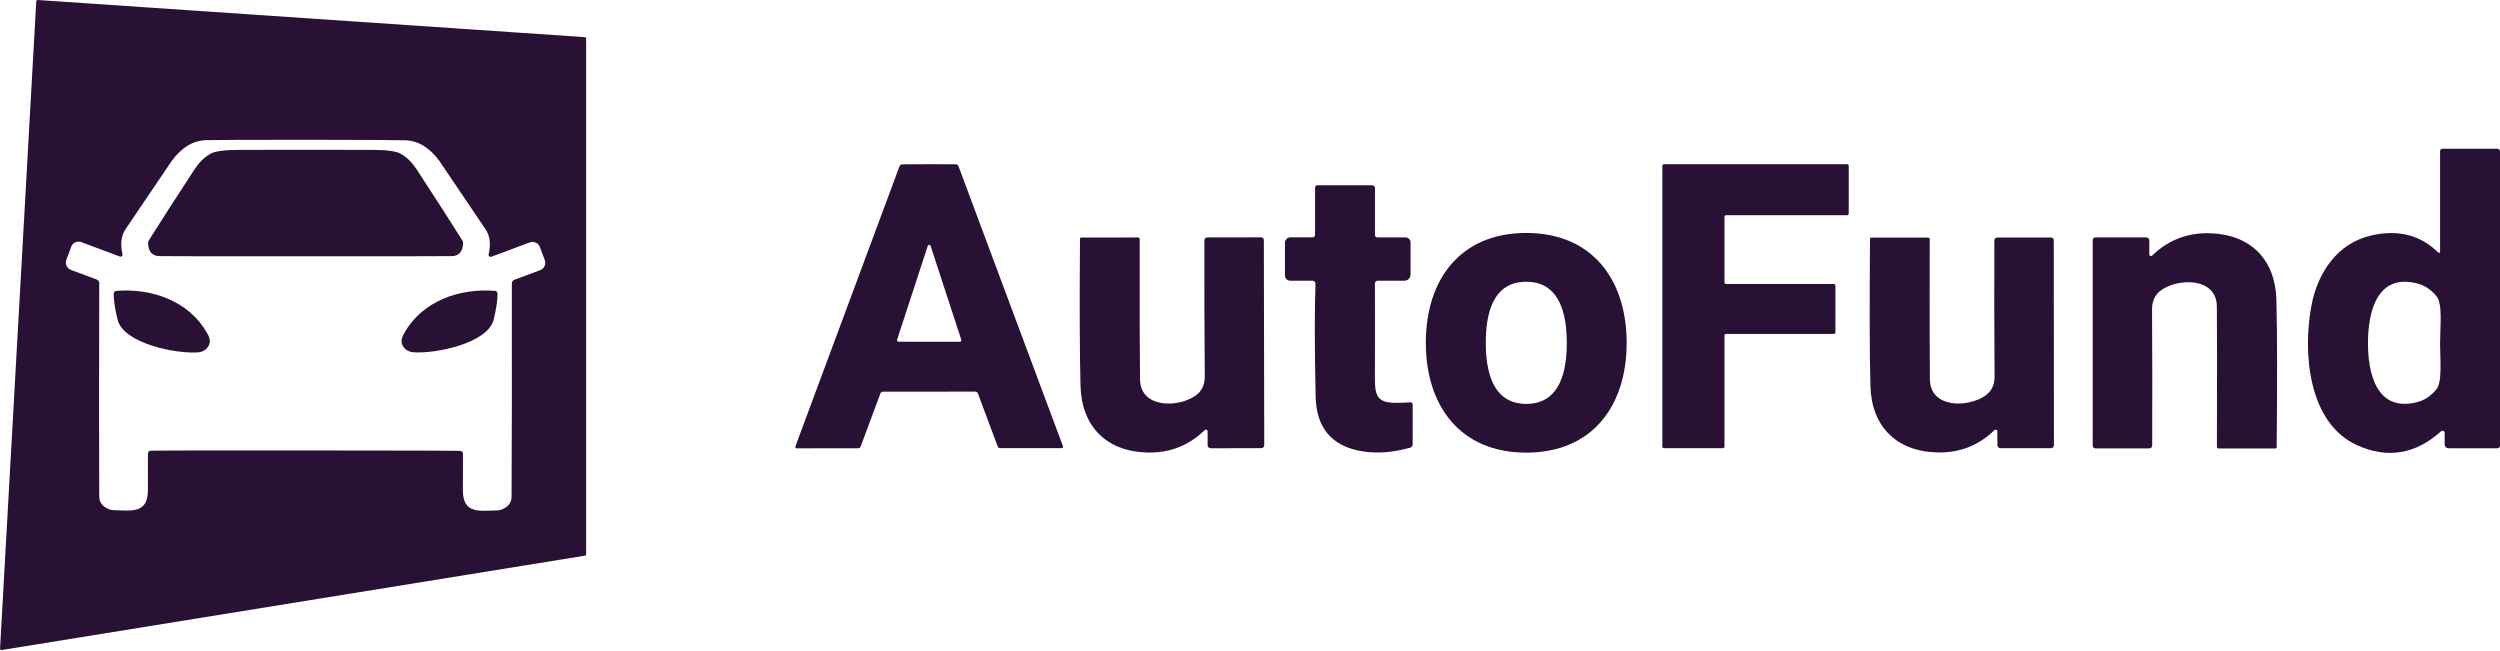
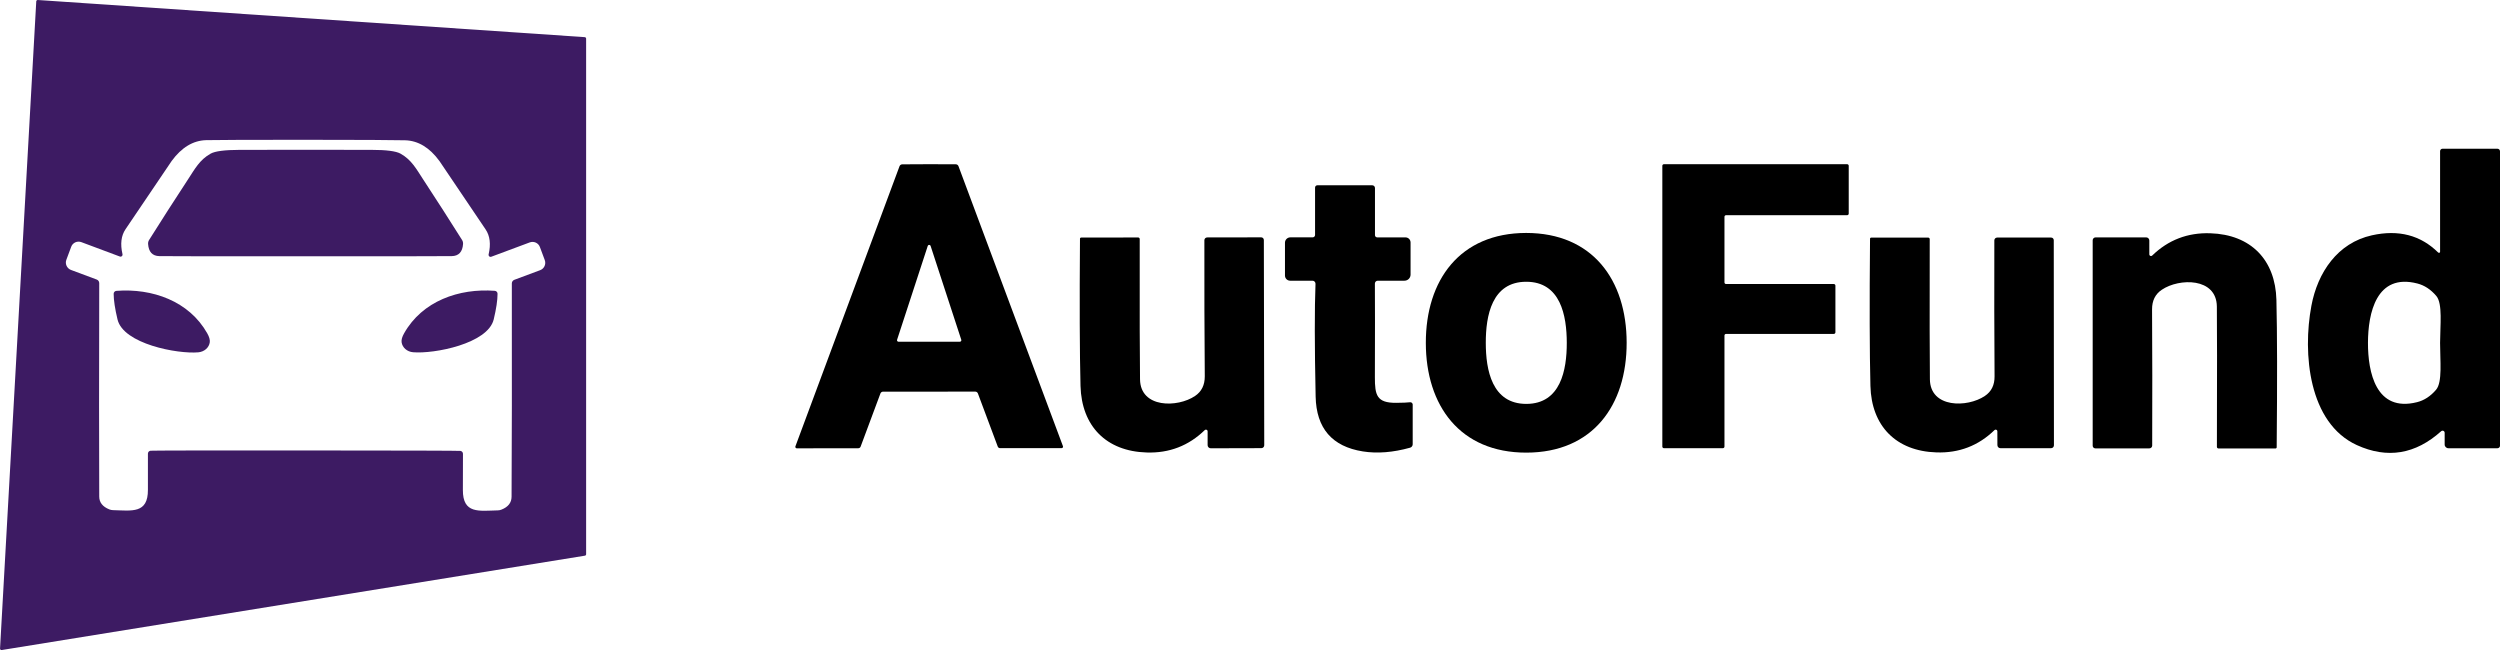
<svg xmlns="http://www.w3.org/2000/svg" id="Layer_1" version="1.1" viewBox="0 0 563.32 146.48">
  <defs>
    <style>
      .st0 {
-         fill: #291136;
+         fill: #3d1b63;
      }
    </style>
  </defs>
-   <path class="st0" d="M8.52,0l123.24,8.37c.17.01.31.16.31.33v116.19c0,.16-.12.3-.28.32L.39,146.47c-.18.03-.35-.08-.38-.26v-.08L8.17.31c.01-.18.17-.32.35-.31h0ZM68.82,101.5c22.85.01,34.49.05,34.92.1.33.04.58.32.58.66,0,1.73,0,4.44-.02,8.13-.03,5.46,3.64,4.71,7.86,4.61.29,0,.58-.06.84-.17,1.51-.6,2.26-1.56,2.27-2.89.07-11.34.09-27.37.06-48.08,0-.36.22-.68.56-.81l5.82-2.17c.92-.34,1.38-1.36,1.04-2.28h0l-1.1-2.95c-.34-.91-1.36-1.37-2.28-1.03l-8.67,3.23c-.23.09-.49-.02-.58-.26-.03-.09-.04-.18-.02-.27.53-2.29.31-4.16-.68-5.63-6.89-10.21-10.35-15.34-10.39-15.39-2.23-3.05-4.81-4.61-7.75-4.69-2.46-.07-9.93-.1-22.42-.11-12.48,0-19.95.02-22.41.08-2.94.08-5.53,1.64-7.76,4.68-.04.05-3.51,5.18-10.4,15.38-.99,1.47-1.22,3.34-.69,5.63.06.24-.08.49-.33.55-.09.02-.19.02-.27-.02l-8.67-3.24c-.92-.34-1.94.12-2.28,1.03l-1.1,2.95c-.34.91.12,1.93,1.03,2.28l5.82,2.17c.34.13.56.45.56.81-.05,20.71-.05,36.74,0,48.08,0,1.33.76,2.29,2.27,2.9.26.11.55.16.84.17,4.22.1,7.89.86,7.86-4.6,0-3.69,0-6.4,0-8.13,0-.34.25-.62.59-.66.43-.05,12.06-.07,34.91-.06Z" />
-   <path class="st0" d="M549.4,56.9c.1.09.26.09.35,0,.04-.05.07-.1.07-.17v-22.67c0-.3.25-.55.55-.55h12.36c.33,0,.59.26.59.58h0v66.35c0,.31-.26.56-.57.56h-11.06c-.46,0-.84-.37-.84-.83v-2.66c0-.26-.21-.47-.47-.47-.11,0-.22.04-.31.12-5.81,5.22-12.15,6.26-19.01,3.13-10.88-4.98-12.25-20.66-10.24-31.38,1.4-7.5,5.88-14.18,13.64-15.89,6-1.33,10.98-.03,14.94,3.89ZM533.57,77.22c-.02,6.64,1.78,15.74,11.06,13.4,1.6-.4,3.03-1.33,4.28-2.79,1.48-1.71.9-6.64.91-10.57.01-3.92.61-8.85-.85-10.57-1.25-1.47-2.67-2.4-4.27-2.81-9.26-2.39-11.11,6.7-11.13,13.34Z" />
+   <path class="st0" d="M8.52,0l123.24,8.37c.17.01.31.16.31.33v116.19c0,.16-.12.3-.28.32L.39,146.47c-.18.03-.35-.08-.38-.26v-.08L8.17.31c.01-.18.17-.32.35-.31h0ZM68.82,101.5c22.85.01,34.49.05,34.92.1.33.04.58.32.58.66,0,1.73,0,4.44-.02,8.13-.03,5.46,3.64,4.71,7.86,4.61.29,0,.58-.06.84-.17,1.51-.6,2.26-1.56,2.27-2.89.07-11.34.09-27.37.06-48.08,0-.36.22-.68.56-.81l5.82-2.17c.92-.34,1.38-1.36,1.04-2.28h0l-1.1-2.95c-.34-.91-1.36-1.37-2.28-1.03l-8.67,3.23c-.23.09-.49-.02-.58-.26-.03-.09-.04-.18-.02-.27.53-2.29.31-4.16-.68-5.63-6.89-10.21-10.35-15.34-10.39-15.39-2.23-3.05-4.81-4.61-7.75-4.69-2.46-.07-9.93-.1-22.42-.11-12.48,0-19.95.02-22.41.08-2.94.08-5.53,1.64-7.76,4.68-.04.05-3.51,5.18-10.4,15.38-.99,1.47-1.22,3.34-.69,5.63.06.24-.08.49-.33.55-.09.02-.19.02-.27-.02l-8.67-3.24c-.92-.34-1.94.12-2.28,1.03l-1.1,2.95c-.34.91.12,1.93,1.03,2.28l5.82,2.17c.34.13.56.45.56.81-.05,20.71-.05,36.74,0,48.08,0,1.33.76,2.29,2.27,2.9.26.11.55.16.84.17,4.22.1,7.89.86,7.86-4.6v-8.13c0-.34.25-.62.59-.66.43-.05,12.06-.07,34.91-.06h-.01Z" />
+   <path d="M549.4,56.9c.1.09.26.09.35,0,.04-.05.07-.1.07-.17v-22.67c0-.3.25-.55.55-.55h12.36c.33,0,.59.26.59.58h0v66.35c0,.31-.26.56-.57.56h-11.06c-.46,0-.84-.37-.84-.83v-2.66c0-.26-.21-.47-.47-.47-.11,0-.22.04-.31.12-5.81,5.22-12.15,6.26-19.01,3.13-10.88-4.98-12.25-20.66-10.24-31.38,1.4-7.5,5.88-14.18,13.64-15.89,6-1.33,10.98-.03,14.94,3.89h0ZM533.57,77.22c-.02,6.64,1.78,15.74,11.06,13.4,1.6-.4,3.03-1.33,4.28-2.79,1.48-1.71.9-6.64.91-10.57.01-3.92.61-8.85-.85-10.57-1.25-1.47-2.67-2.4-4.27-2.81-9.26-2.39-11.11,6.7-11.13,13.34Z" />
  <path class="st0" d="M68.85,33.75c4.99,0,9.97,0,14.93.02,3.29,0,5.44.29,6.45.84,2.51,1.4,3.58,3.47,5.11,5.8,3.11,4.75,6.03,9.29,8.76,13.64.18.27.26.6.24.92-.12,1.79-.97,2.71-2.54,2.74-1.44.03-12.42.04-32.95.04s-31.51,0-32.94-.04c-1.57-.03-2.42-.95-2.54-2.74-.02-.32.06-.65.24-.92,2.73-4.35,5.65-8.89,8.76-13.64,1.53-2.33,2.6-4.4,5.11-5.8,1.01-.55,3.16-.83,6.45-.84,4.95,0,9.93-.02,14.92-.02Z" />
-   <path class="st0" d="M209.33,37c2.08,0,4.09,0,6.04.02.27,0,.5.17.6.42l23.54,63.09c.07.17-.02.36-.19.43-.04.02-.08.02-.12.02h-13.86c-.24,0-.44-.15-.52-.36l-4.47-11.96c-.09-.25-.33-.42-.6-.42-2.53,0-5.99,0-10.39.01h-10.38c-.27,0-.51.17-.6.42l-4.46,11.97c-.08.21-.28.36-.52.36l-13.86.02c-.18,0-.33-.15-.33-.33,0-.04,0-.08.02-.12l23.46-63.12c.1-.25.34-.42.61-.42,1.95-.02,3.96-.03,6.03-.03h0ZM202.14,76.55c-.06.18.03.37.21.43.03.01.07.02.11.02h13.82c.19,0,.34-.15.34-.34,0-.04,0-.07-.02-.11l-6.91-21.14c-.06-.18-.26-.27-.43-.21-.1.03-.17.11-.21.21l-6.91,21.14h0Z" />
-   <path class="st0" d="M374.57,100.63v-63.27c0-.2.16-.36.36-.36h41.28c.2,0,.36.16.36.36v10.77c0,.2-.16.36-.36.36h-27.28c-.2,0-.36.16-.36.36h0v14.79c0,.2.16.36.36.36h24.28c.2,0,.36.16.36.36v10.52c0,.2-.16.36-.36.36h-24.28c-.2,0-.36.16-.36.36h0v25.03c0,.2-.16.36-.36.36h-13.28c-.2,0-.36-.16-.36-.36h0Z" />
-   <path class="st0" d="M309.82,42.37v10.62c0,.28.23.5.51.5h6.36c.64,0,1.15.51,1.15,1.15h0v7.24c0,.76-.62,1.37-1.38,1.37h-6.02c-.35,0-.64.29-.64.65.03,4.54.03,11.57,0,21.09-.01,4.05.4,5.81,4.8,5.78,1.5-.01,2.54-.06,3.11-.13.3-.04.57.17.61.47v9c0,.35-.24.67-.59.77-3.85,1.07-7.4,1.35-10.63.84-6.95-1.1-10.5-5.22-10.65-12.36-.24-11.38-.25-19.85-.03-25.4.01-.38-.28-.7-.66-.71h-5.05c-.65,0-1.17-.52-1.17-1.16h0v-7.4c0-.67.55-1.21,1.22-1.21h5.03c.29,0,.53-.24.53-.53v-10.68c0-.29.23-.52.51-.52h12.38c.34,0,.61.28.61.62h0Z" />
-   <path class="st0" d="M343.88,52.49c14.95,0,22.64,10.59,22.65,24.73.02,14.14-7.65,24.76-22.6,24.77-14.94.02-22.64-10.58-22.65-24.72-.02-14.14,7.65-24.76,22.6-24.78ZM334.79,77.26c0,6.12,1.39,13.75,9.14,13.75,7.74-.01,9.12-7.65,9.11-13.77-.01-6.13-1.4-13.76-9.14-13.75-7.75,0-9.12,7.64-9.11,13.77Z" />
-   <path class="st0" d="M484.94,57.59c3.63-3.52,8-5.2,13.1-5.03,9.15.29,14.67,5.99,14.9,15.02.18,7.45.2,18.52.06,33.21,0,.14-.12.26-.26.26h-12.86c-.19,0-.35-.16-.35-.35.05-16.85.04-27.4-.01-31.64-.08-6.54-8.47-6.42-12.39-3.78-1.49.99-2.22,2.47-2.21,4.44.06,9.62.07,19.85.03,30.69,0,.34-.29.62-.63.62h-12.19c-.33,0-.59-.27-.59-.6h0v-46.29c0-.36.29-.65.65-.65h11.41c.39,0,.7.31.7.7v3.13c0,.21.18.38.39.37.09,0,.18-.04.25-.1h0Z" />
-   <path class="st0" d="M272.11,97.18c0-.21-.18-.38-.39-.37-.09,0-.18.04-.25.1-3.63,3.53-7.99,5.21-13.08,5.05-9.15-.27-14.67-5.96-14.92-14.98-.19-7.45-.23-18.51-.12-33.19,0-.14.12-.26.26-.26h0l12.85-.02c.19,0,.35.16.35.35-.02,16.84,0,27.38.07,31.62.09,6.53,8.47,6.4,12.39,3.75,1.48-.99,2.21-2.47,2.2-4.44-.08-9.61-.11-19.84-.09-30.67,0-.34.29-.62.63-.62l12.18-.02c.32,0,.58.26.59.59l.09,46.26c0,.36-.29.65-.65.65h0l-11.4.03c-.39,0-.7-.3-.71-.69h0v-3.14h0Z" />
-   <path class="st0" d="M450.06,97.18c0-.21-.18-.38-.39-.37-.09,0-.18.04-.25.1-3.62,3.52-7.98,5.2-13.07,5.03-9.14-.28-14.66-5.97-14.89-14.98-.19-7.45-.22-18.5-.09-33.16,0-.14.12-.26.26-.26h12.84c.19,0,.34.14.35.33-.03,16.83-.02,27.37.04,31.6.08,6.53,8.46,6.4,12.37,3.76,1.49-.99,2.22-2.47,2.2-4.43-.07-9.61-.08-19.82-.05-30.65,0-.34.29-.62.63-.62h12.17c.33,0,.59.26.59.59h0l.04,46.22c0,.36-.29.65-.65.65h-11.39c-.39.01-.7-.3-.7-.69h0s-.01-3.12-.01-3.12Z" />
+   <path d="M209.33,37c2.08,0,4.09,0,6.04.02.27,0,.5.17.6.42l23.54,63.09c.07.17-.02.36-.19.43-.04.02-.08.02-.12.02h-13.86c-.24,0-.44-.15-.52-.36l-4.47-11.96c-.09-.25-.33-.42-.6-.42-2.53,0-5.99,0-10.39.01h-10.38c-.27,0-.51.17-.6.42l-4.46,11.97c-.08.21-.28.36-.52.36l-13.86.02c-.18,0-.33-.15-.33-.33,0-.04,0-.08.02-.12l23.46-63.12c.1-.25.34-.42.61-.42,1.95-.02,3.96-.03,6.03-.03h0ZM202.14,76.55c-.06.18.03.37.21.43.03.01.07.02.11.02h13.82c.19,0,.34-.15.34-.34,0-.04,0-.07-.02-.11l-6.91-21.14c-.06-.18-.26-.27-.43-.21-.1.03-.17.11-.21.21l-6.91,21.14h0Z" />
+   <path d="M374.57,100.63v-63.27c0-.2.16-.36.36-.36h41.28c.2,0,.36.16.36.36v10.77c0,.2-.16.36-.36.36h-27.28c-.2,0-.36.16-.36.36h0v14.79c0,.2.16.36.36.36h24.28c.2,0,.36.16.36.36v10.52c0,.2-.16.36-.36.36h-24.28c-.2,0-.36.16-.36.36h0v25.03c0,.2-.16.36-.36.36h-13.28c-.2,0-.36-.16-.36-.36h0Z" />
+   <path d="M309.82,42.37v10.62c0,.28.23.5.51.5h6.36c.64,0,1.15.51,1.15,1.15h0v7.24c0,.76-.62,1.37-1.38,1.37h-6.02c-.35,0-.64.29-.64.65.03,4.54.03,11.57,0,21.09-.01,4.05.4,5.81,4.8,5.78,1.5-.01,2.54-.06,3.11-.13.3-.04.57.17.61.47v9c0,.35-.24.67-.59.77-3.85,1.07-7.4,1.35-10.63.84-6.95-1.1-10.5-5.22-10.65-12.36-.24-11.38-.25-19.85-.03-25.4.01-.38-.28-.7-.66-.71h-5.05c-.65,0-1.17-.52-1.17-1.16h0v-7.4c0-.67.55-1.21,1.22-1.21h5.03c.29,0,.53-.24.53-.53v-10.68c0-.29.23-.52.51-.52h12.38c.34,0,.61.28.61.62h0Z" />
+   <path d="M343.88,52.49c14.95,0,22.64,10.59,22.65,24.73.02,14.14-7.65,24.76-22.6,24.77-14.94.02-22.64-10.58-22.65-24.72-.02-14.14,7.65-24.76,22.6-24.78ZM334.79,77.26c0,6.12,1.39,13.75,9.14,13.75,7.74-.01,9.12-7.65,9.11-13.77-.01-6.13-1.4-13.76-9.14-13.75-7.75,0-9.12,7.64-9.11,13.77Z" />
+   <path d="M484.94,57.59c3.63-3.52,8-5.2,13.1-5.03,9.15.29,14.67,5.99,14.9,15.02.18,7.45.2,18.52.06,33.21,0,.14-.12.26-.26.26h-12.86c-.19,0-.35-.16-.35-.35.05-16.85.04-27.4-.01-31.64-.08-6.54-8.47-6.42-12.39-3.78-1.49.99-2.22,2.47-2.21,4.44.06,9.62.07,19.85.03,30.69,0,.34-.29.62-.63.62h-12.19c-.33,0-.59-.27-.59-.6h0v-46.29c0-.36.29-.65.65-.65h11.41c.39,0,.7.31.7.7v3.13c0,.21.18.38.39.37.09,0,.18-.04.25-.1h0Z" />
+   <path d="M272.11,97.18c0-.21-.18-.38-.39-.37-.09,0-.18.04-.25.1-3.63,3.53-7.99,5.21-13.08,5.05-9.15-.27-14.67-5.96-14.92-14.98-.19-7.45-.23-18.51-.12-33.19,0-.14.12-.26.26-.26h0l12.85-.02c.19,0,.35.16.35.35-.02,16.84,0,27.38.07,31.62.09,6.53,8.47,6.4,12.39,3.75,1.48-.99,2.21-2.47,2.2-4.44-.08-9.61-.11-19.84-.09-30.67,0-.34.29-.62.63-.62l12.18-.02c.32,0,.58.26.59.59l.09,46.26c0,.36-.29.65-.65.65h0l-11.4.03c-.39,0-.7-.3-.71-.69h0v-3.14h0Z" />
+   <path d="M450.06,97.18c0-.21-.18-.38-.39-.37-.09,0-.18.04-.25.1-3.62,3.52-7.98,5.2-13.07,5.03-9.14-.28-14.66-5.97-14.89-14.98-.19-7.45-.22-18.5-.09-33.16,0-.14.12-.26.26-.26h12.84c.19,0,.34.14.35.33-.03,16.83-.02,27.37.04,31.6.08,6.53,8.46,6.4,12.37,3.76,1.49-.99,2.22-2.47,2.2-4.43-.07-9.61-.08-19.82-.05-30.65,0-.34.29-.62.63-.62h12.17c.33,0,.59.26.59.59h0l.04,46.22c0,.36-.29.65-.65.65h-11.39c-.39.01-.7-.3-.7-.69h0s-.01-3.12-.01-3.12Z" />
  <path class="st0" d="M26.22,65.54c8.08-.62,16.38,2.29,20.48,9.57.45.79.64,1.46.57,2.01-.16,1.21-1.24,2.15-2.59,2.27-4.7.41-16.89-1.9-18.2-7.41-.57-2.38-.86-4.3-.87-5.77,0-.35.26-.64.61-.67Z" />
  <path class="st0" d="M112.11,66.2c0,1.47-.29,3.39-.86,5.76-1.31,5.5-13.47,7.82-18.17,7.41-1.35-.11-2.42-1.05-2.59-2.26-.07-.55.12-1.22.57-2.01,4.09-7.27,12.38-10.18,20.44-9.57.35.03.62.32.61.67Z" />
</svg>
